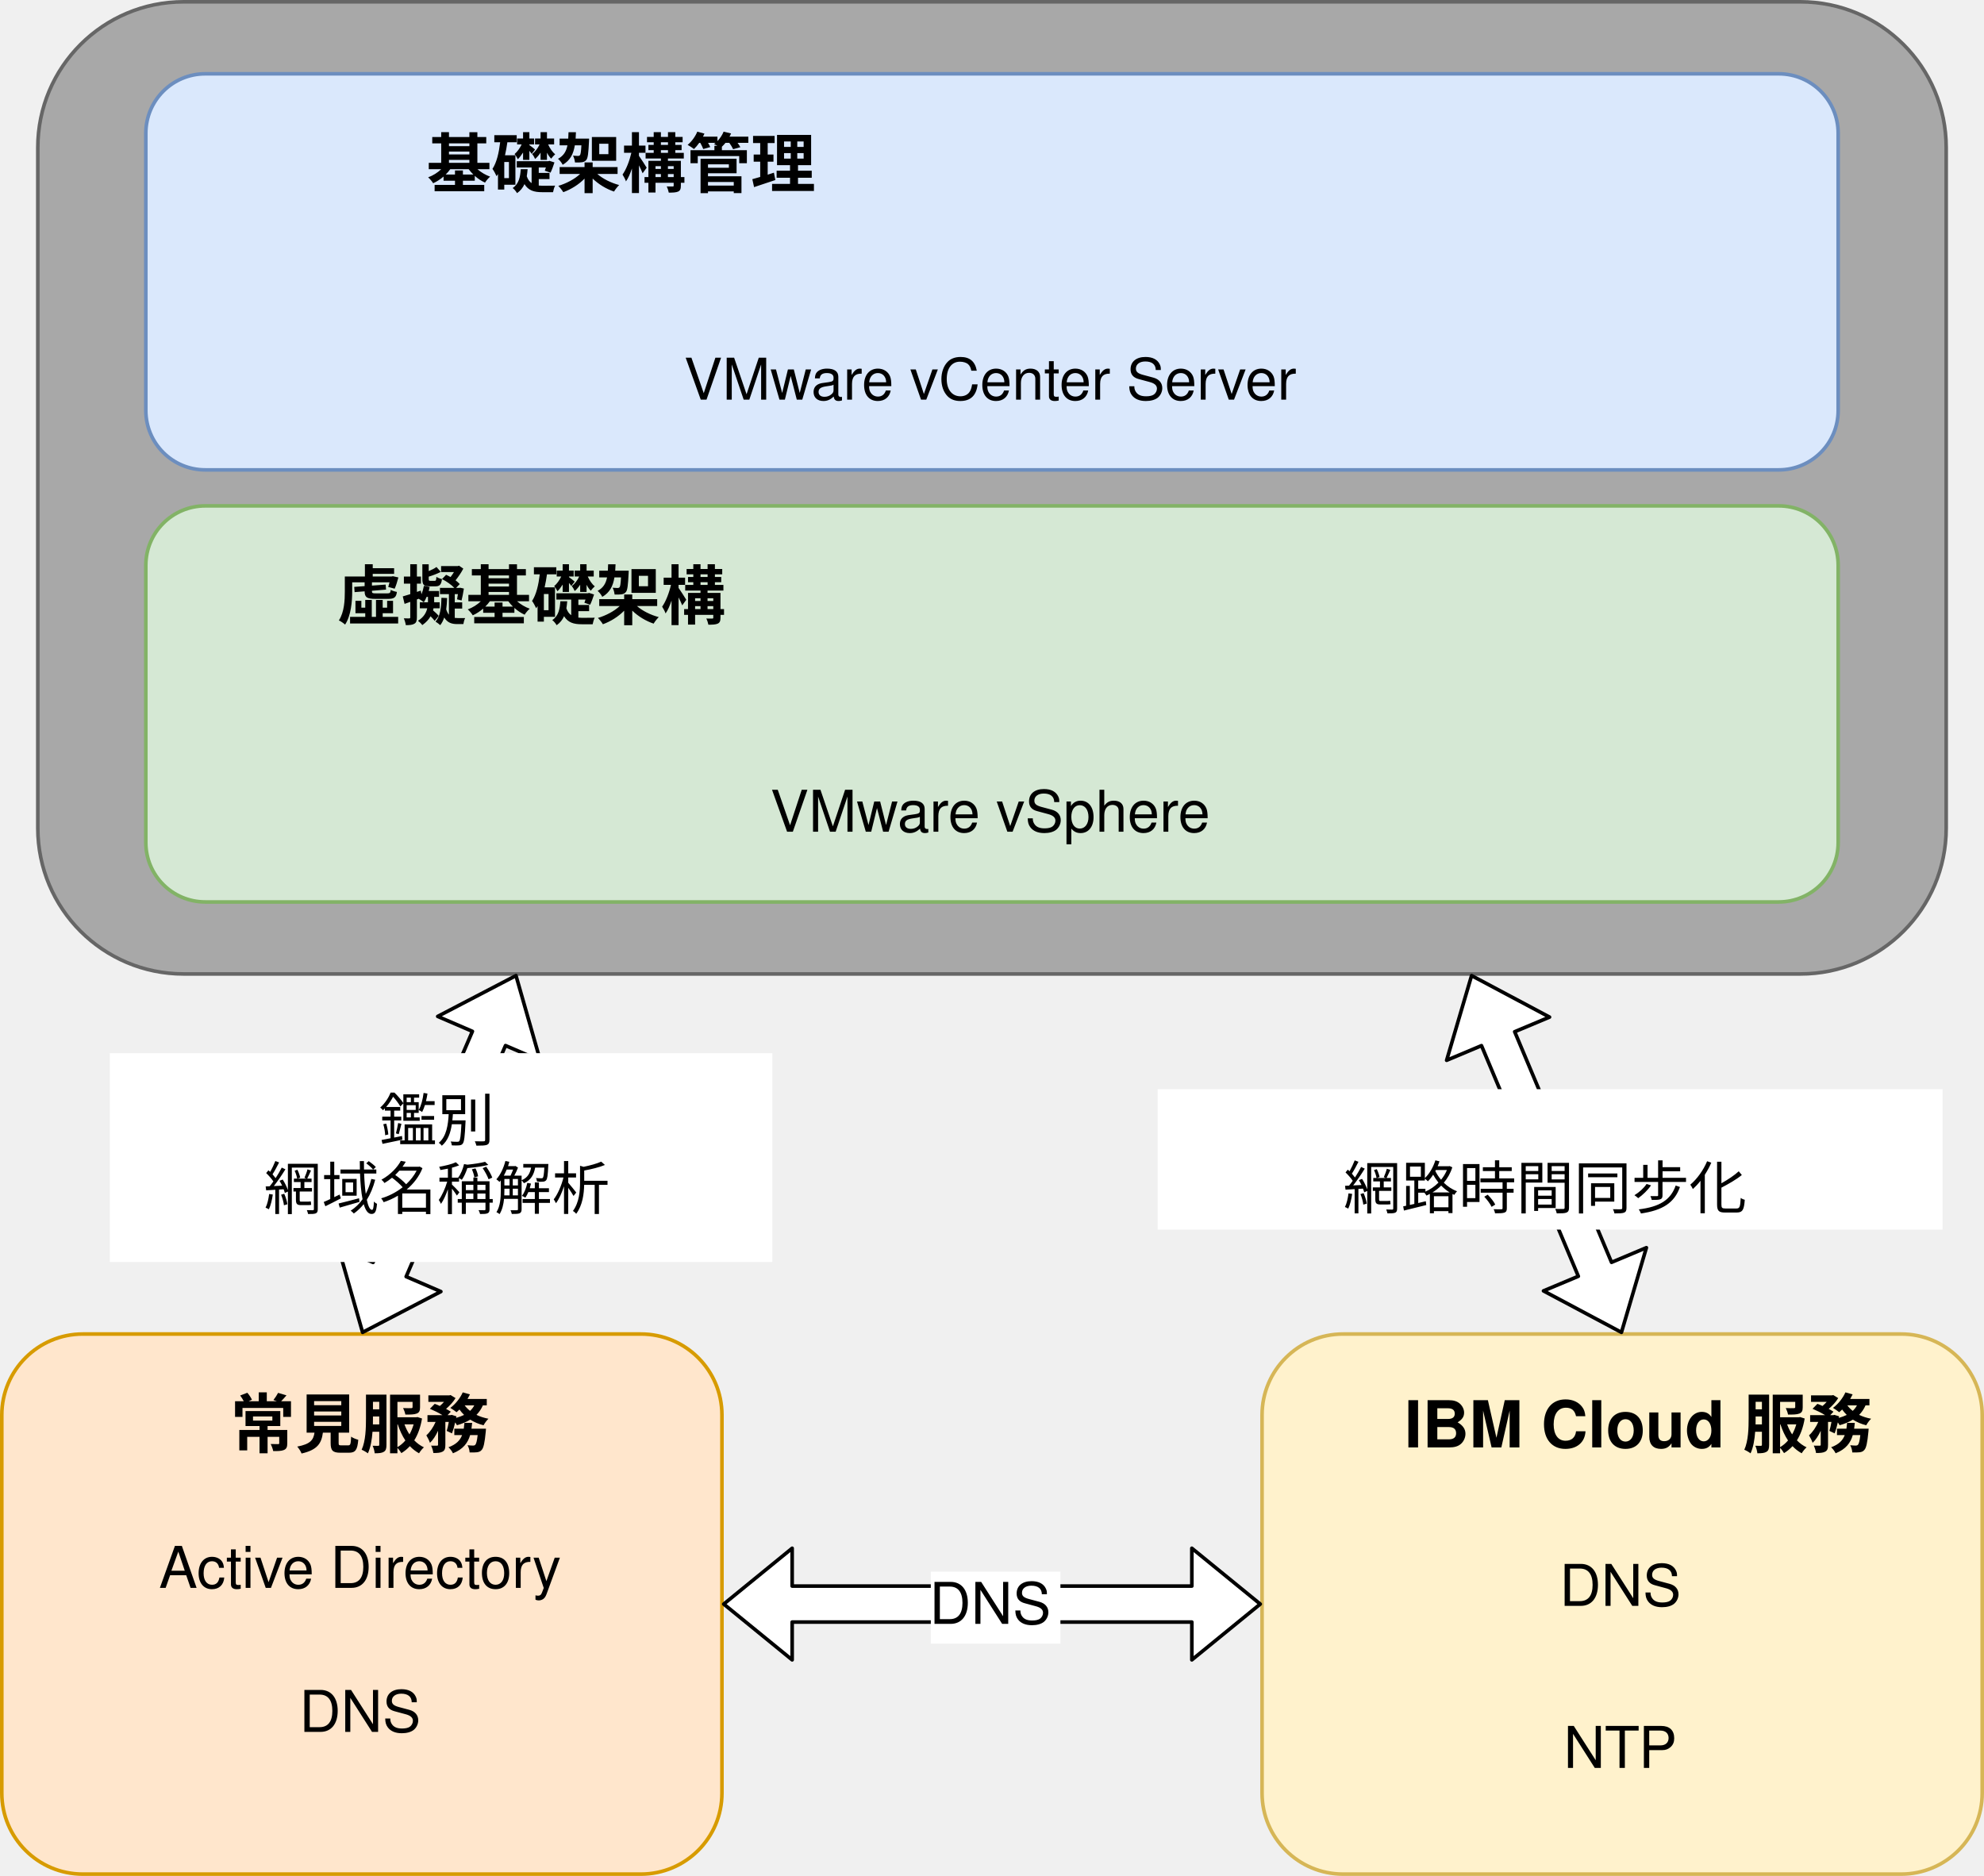
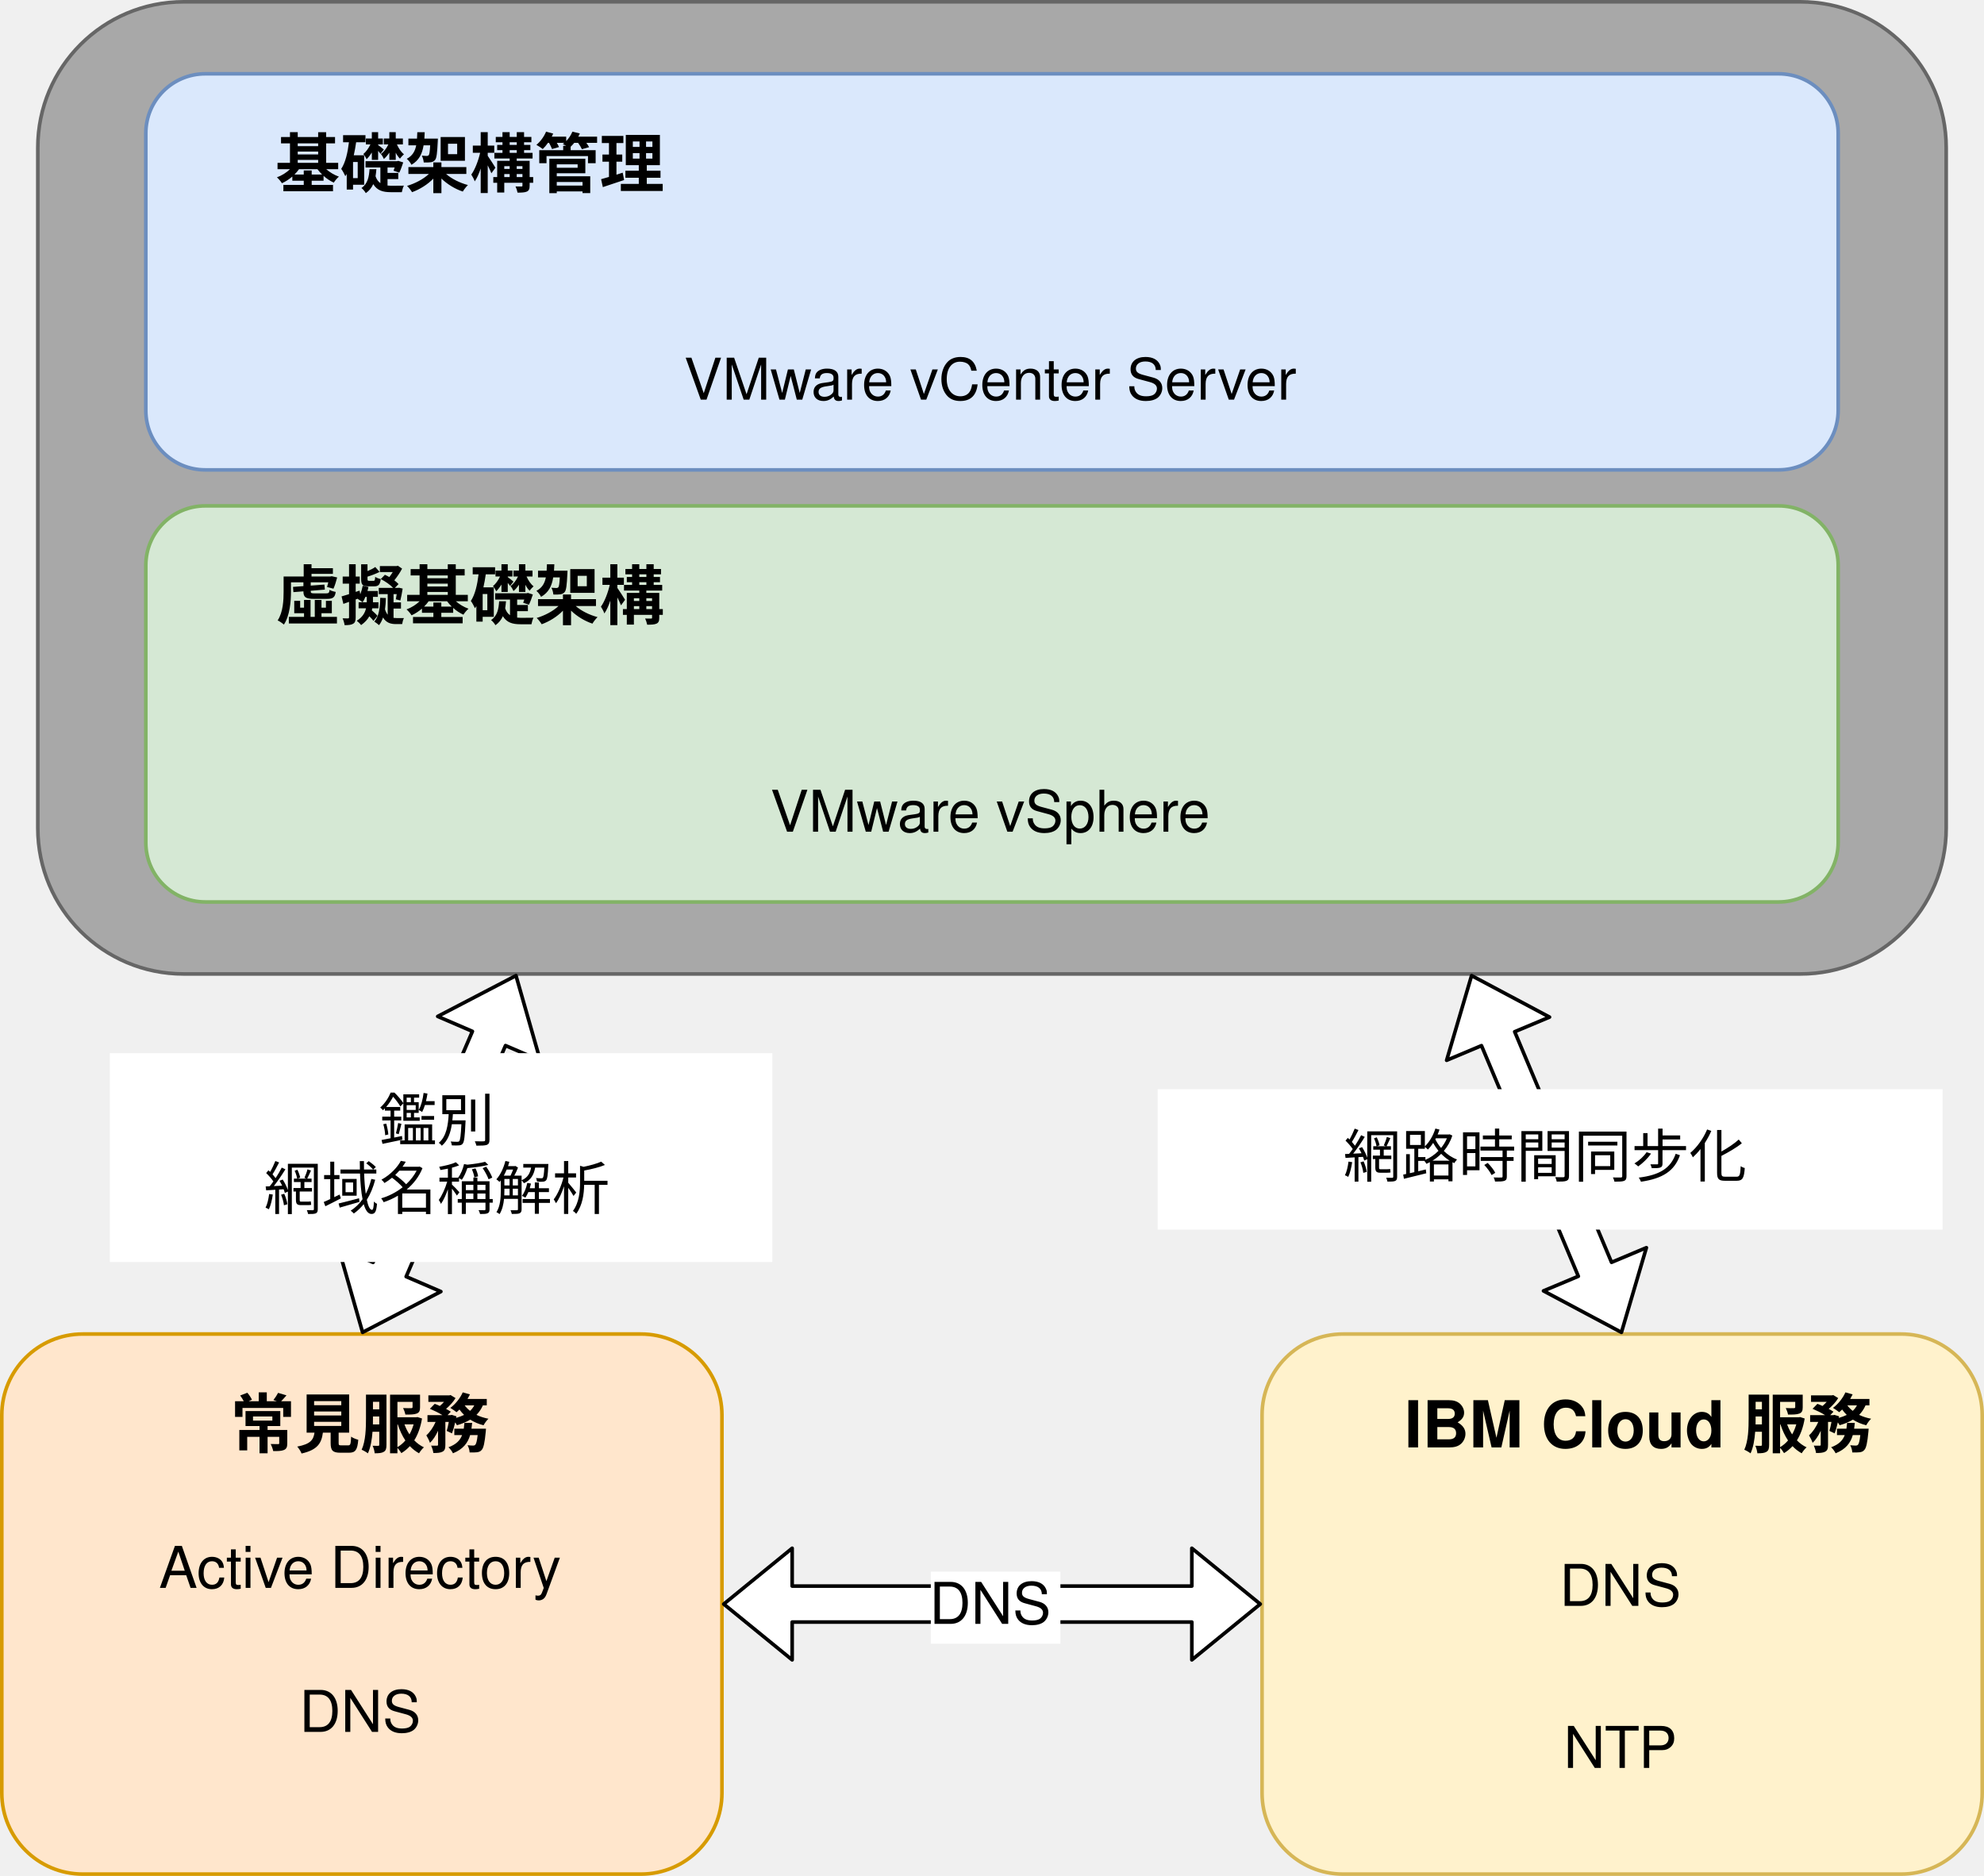
<svg xmlns="http://www.w3.org/2000/svg" width="551px" height="521px" version="1.1" viewBox="-.5 -.5 551 521">
  <g pointer-events="none">
    <rect x="10" width="530" height="270" rx="40.5" ry="40.5" fill="#a8a8a8" stroke="#666" />
    <rect y="370" width="200" height="150" rx="22.5" ry="22.5" fill="#ffe6cc" stroke="#d79b00" />
    <rect x="40" y="20" width="470" height="110" rx="16.5" ry="16.5" fill="#dae8fc" stroke="#6c8ebf" />
    <rect x="40" y="140" width="470" height="110" rx="16.5" ry="16.5" fill="#d5e8d4" stroke="#82b366" />
    <rect x="350" y="370" width="200" height="150" rx="22.5" ry="22.5" fill="#fff2cc" stroke="#d6b656" />
  </g>
  <g font-family="Helvetica" text-anchor="middle">
    <g font-size="18px" font-weight="bold">
      <text x="99.5" y="401.5">常見服務</text>
-       <text x="172" y="51.5">基礎架構管理</text>
-       <text x="147" y="171.5">虛擬基礎架構</text>
+       <text x="130" y="51.5">基礎架構管理</text>
+       <text x="130" y="171.5">虛擬基礎架構</text>
      <text x="454.5" y="401.5">IBM Cloud 服務</text>
    </g>
    <g font-size="16px">
      <text x="99.5" y="440.5">Active Directory</text>
      <text x="99.5" y="480.5">DNS</text>
      <text x="449.5" y="490.5">NTP</text>
      <text x="274.5" y="110.5">VMware vCenter Server</text>
      <text x="274.5" y="230.5">VMware vSphere</text>
      <text x="449.5" y="445.5">DNS</text>
    </g>
  </g>
  <path d="m219.5 450v10.5l-19-15.5 19-15.5v10.5h111v-10.5l19 15.5-19 15.5v-10.5z" fill="#fff" pointer-events="none" stroke="#000" stroke-linejoin="round" stroke-miterlimit="10" />
  <g font-family="Helvetica" font-size="16px" text-anchor="middle">
    <rect x="258" y="436" width="36" height="20" fill="#fff" stroke-width="0" />
    <text x="274.5" y="450.5">DNS</text>
  </g>
  <path d="m447.06 350.09 9.68-4.07-6.93 23.52-21.65-11.52 9.68-4.06-26.9-64.05-9.68 4.07 6.93-23.52 21.65 11.52-9.68 4.06z" fill="#fff" pointer-events="none" stroke="#000" stroke-linejoin="round" stroke-miterlimit="10" />
  <g font-family="Helvetica" font-size="16px" text-anchor="middle">
    <rect x="321" y="302" width="218" height="39" fill="#fff" stroke-width="0" />
-     <text x="428.59" y="335.21">網路時間同步化</text>
+     <text x="428.59" y="326.39">網路時間同步化</text>
  </g>
  <path d="m112.3 354.06 9.64 4.15-21.74 11.33-6.74-23.58 9.65 4.15 27.59-64.17-9.64-4.15 21.74-11.33 6.74 23.58-9.65-4.15z" fill="#fff" pointer-events="none" stroke="#000" stroke-linejoin="round" stroke-miterlimit="10" />
  <g font-family="Helvetica" font-size="16px" text-anchor="middle">
    <rect x="30" y="292" width="184" height="58" fill="#fff" stroke-width="0" />
    <text x="120.83" y="316.39">鑑別</text>
    <text x="120.83" y="335.39">網域名稱解析</text>
  </g>
</svg>
